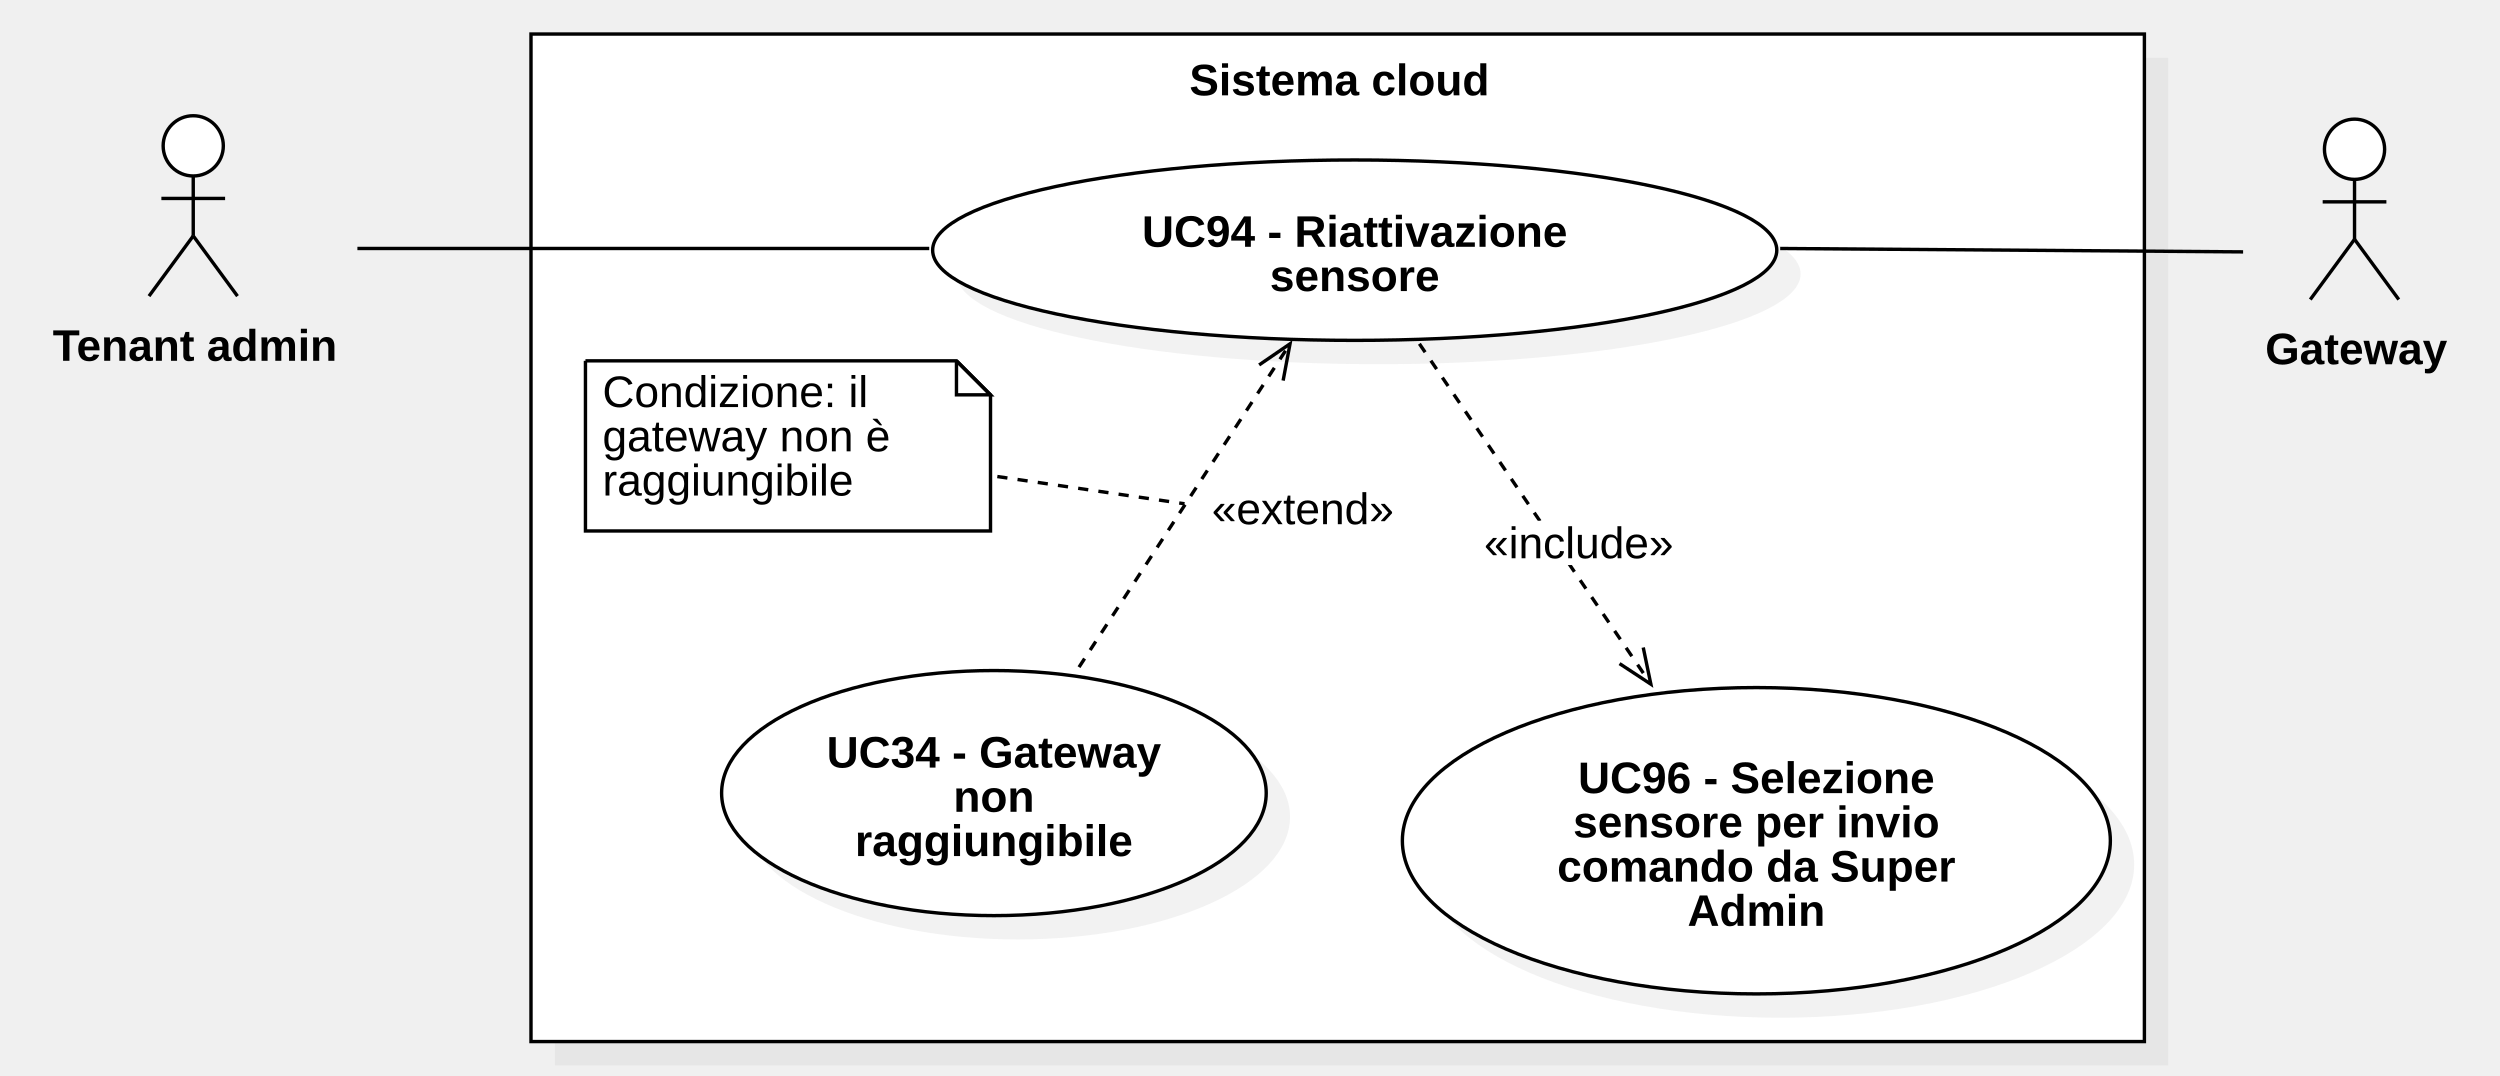
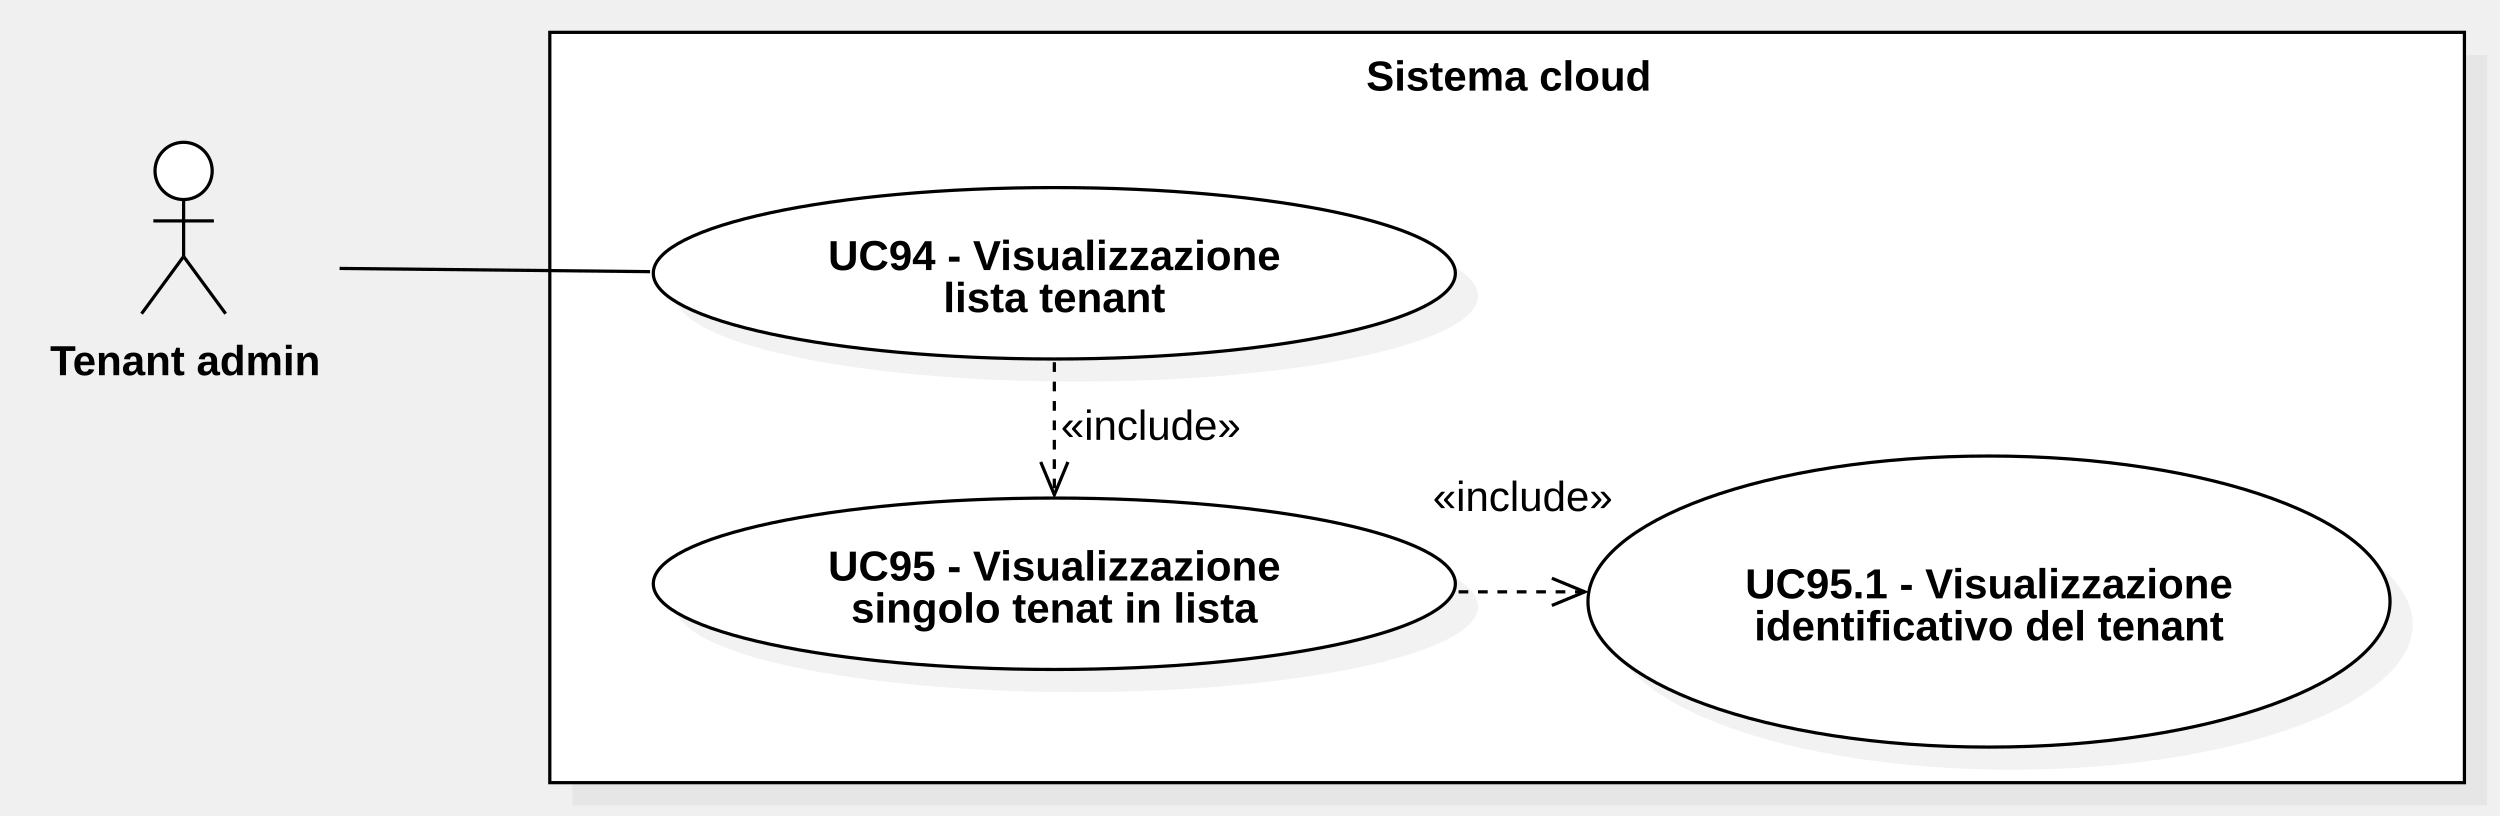
- <svg xmlns="http://www.w3.org/2000/svg" version="1.1" width="734.473" height="316">
+ <svg xmlns="http://www.w3.org/2000/svg" version="1.1" width="773" height="252">
  <defs />
  <g>
    <g>
-       <rect fill="#C0C0C0" stroke="none" x="175" y="31" width="474" height="296" transform="matrix(1 0 0 1 -12 -14)" fill-opacity="0.2" />
+       <rect fill="#C0C0C0" stroke="none" x="190" y="28" width="592" height="232" transform="matrix(1 0 0 1 -13 -11)" fill-opacity="0.2" />
    </g>
    <g>
-       <rect fill="#ffffff" stroke="none" x="168" y="24" width="474" height="296" transform="matrix(1 0 0 1 -12 -14)" />
+       <rect fill="#ffffff" stroke="none" x="183" y="21" width="592" height="232" transform="matrix(1 0 0 1 -13 -11)" />
    </g>
    <g>
-       <path fill="none" stroke="#000000" paint-order="fill stroke markers" d=" M 156 10 L 630 10 L 630 306 L 156 306 L 156 10 Z Z" stroke-miterlimit="10" stroke-dasharray="" />
+       <path fill="none" stroke="#000000" paint-order="fill stroke markers" d=" M 170 10 L 762 10 L 762 242 L 170 242 L 170 10 Z Z" stroke-miterlimit="10" stroke-dasharray="" />
    </g>
    <g>
      <g>
        <path fill="none" stroke="none" />
-         <text fill="#000000" stroke="none" font-family="Arial" font-size="13px" font-style="normal" font-weight="bold" text-decoration="undefined" x="405.5" y="37.5" text-anchor="middle" dominant-baseline="central" transform="matrix(1 0 0 1 -12 -14)">Sistema cloud</text>
+         <text fill="#000000" stroke="none" font-family="Arial" font-size="13px" font-style="normal" font-weight="bold" text-decoration="undefined" x="479.5" y="34.5" text-anchor="middle" dominant-baseline="central" transform="matrix(1 0 0 1 -13 -11)">Sistema cloud</text>
      </g>
    </g>
    <g>
-       <path fill="#C0C0C0" stroke="none" paint-order="stroke fill markers" d=" M 281 80.5 C 281 65.864 336.517 54 405 54 C 473.483 54 529 65.864 529 80.5 C 529 95.136 473.483 107 405 107 C 336.517 107 281 95.136 281 80.5 Z" fill-opacity="0.2" />
+       <path fill="#C0C0C0" stroke="none" paint-order="stroke fill markers" d=" M 209 91.5 C 209 76.864 264.517 65 333 65 C 401.483 65 457 76.864 457 91.5 C 457 106.136 401.483 118 333 118 C 264.517 118 209 106.136 209 91.5 Z" fill-opacity="0.2" />
    </g>
    <g>
-       <path fill="#ffffff" stroke="none" paint-order="stroke fill markers" d=" M 274 73.5 C 274 58.864 329.517 47 398 47 C 466.483 47 522 58.864 522 73.5 C 522 88.136 466.483 100 398 100 C 329.517 100 274 88.136 274 73.5 Z" />
+       <path fill="#ffffff" stroke="none" paint-order="stroke fill markers" d=" M 202 84.5 C 202 69.864 257.517 58 326 58 C 394.483 58 450 69.864 450 84.5 C 450 99.136 394.483 111 326 111 C 257.517 111 202 99.136 202 84.5 Z" />
    </g>
    <g>
-       <path fill="none" stroke="#000000" paint-order="fill stroke markers" d=" M 274 73.5 C 274 58.864 329.517 47 398 47 C 466.483 47 522 58.864 522 73.5 C 522 88.136 466.483 100 398 100 C 329.517 100 274 88.136 274 73.5 Z" stroke-miterlimit="10" stroke-dasharray="" />
+       <path fill="none" stroke="#000000" paint-order="fill stroke markers" d=" M 202 84.5 C 202 69.864 257.517 58 326 58 C 394.483 58 450 69.864 450 84.5 C 450 99.136 394.483 111 326 111 C 257.517 111 202 99.136 202 84.5 Z" stroke-miterlimit="10" stroke-dasharray="" />
    </g>
    <g>
      <g>
        <path fill="none" stroke="none" />
-         <text fill="#000000" stroke="none" font-family="Arial" font-size="13px" font-style="normal" font-weight="bold" text-decoration="undefined" x="410" y="82" text-anchor="middle" dominant-baseline="central" transform="matrix(1 0 0 1 -12 -14)">UC94 - Riattivazione</text>
-         <text fill="#000000" stroke="none" font-family="Arial" font-size="13px" font-style="normal" font-weight="bold" text-decoration="undefined" x="410" y="95" text-anchor="middle" dominant-baseline="central" transform="matrix(1 0 0 1 -12 -14)">sensore</text>
+         <text fill="#000000" stroke="none" font-family="Arial" font-size="13px" font-style="normal" font-weight="bold" text-decoration="undefined" x="339" y="90" text-anchor="middle" dominant-baseline="central" transform="matrix(1 0 0 1 -13 -11)">UC94 - Visualizzazione</text>
+         <text fill="#000000" stroke="none" font-family="Arial" font-size="13px" font-style="normal" font-weight="bold" text-decoration="undefined" x="339" y="103" text-anchor="middle" dominant-baseline="central" transform="matrix(1 0 0 1 -13 -11)">lista tenant</text>
      </g>
    </g>
    <g>
-       <path fill="#ffffff" stroke="none" paint-order="stroke fill markers" d=" M 47.931 42.85 C 47.931 37.962 51.889 34 56.771 34 C 61.653 34 65.611 37.962 65.611 42.85 C 65.611 47.738 61.653 51.7 56.771 51.7 C 51.889 51.7 47.931 47.738 47.931 42.85 Z" />
+       <path fill="#C0C0C0" stroke="none" paint-order="stroke fill markers" d=" M 209 187.5 C 209 172.864 264.517 161 333 161 C 401.483 161 457 172.864 457 187.5 C 457 202.136 401.483 214 333 214 C 264.517 214 209 202.136 209 187.5 Z" fill-opacity="0.2" />
    </g>
    <g>
-       <path fill="none" stroke="#000000" paint-order="fill stroke markers" d=" M 47.931 42.85 C 47.931 37.962 51.889 34 56.771 34 C 61.653 34 65.611 37.962 65.611 42.85 C 65.611 47.738 61.653 51.7 56.771 51.7 C 51.889 51.7 47.931 47.738 47.931 42.85 Z" stroke-miterlimit="10" stroke-dasharray="" />
+       <path fill="#ffffff" stroke="none" paint-order="stroke fill markers" d=" M 202 180.5 C 202 165.864 257.517 154 326 154 C 394.483 154 450 165.864 450 180.5 C 450 195.136 394.483 207 326 207 C 257.517 207 202 195.136 202 180.5 Z" />
    </g>
    <g>
-       <path fill="none" stroke="#000000" paint-order="fill stroke markers" d=" M 56.771 51.7 L 56.771 69.3" stroke-miterlimit="10" stroke-dasharray="" />
-     </g>
-     <g>
-       <path fill="none" stroke="#000000" paint-order="fill stroke markers" d=" M 47.411 58.3 L 66.131 58.3" stroke-miterlimit="10" stroke-dasharray="" />
-     </g>
-     <g>
-       <path fill="none" stroke="#000000" paint-order="fill stroke markers" d=" M 56.771 69.3 L 43.771 87" stroke-miterlimit="10" stroke-dasharray="" />
-     </g>
-     <g>
-       <path fill="none" stroke="#000000" paint-order="fill stroke markers" d=" M 56.771 69.3 L 69.771 87" stroke-miterlimit="10" stroke-dasharray="" />
+       <path fill="none" stroke="#000000" paint-order="fill stroke markers" d=" M 202 180.5 C 202 165.864 257.517 154 326 154 C 394.483 154 450 165.864 450 180.5 C 450 195.136 394.483 207 326 207 C 257.517 207 202 195.136 202 180.5 Z" stroke-miterlimit="10" stroke-dasharray="" />
    </g>
    <g>
      <g>
        <path fill="none" stroke="none" />
-         <text fill="#000000" stroke="none" font-family="Arial" font-size="13px" font-style="normal" font-weight="bold" text-decoration="undefined" x="69.271" y="115.5" text-anchor="middle" dominant-baseline="central" transform="matrix(1 0 0 1 -12 -14)">Tenant admin</text>
+         <text fill="#000000" stroke="none" font-family="Arial" font-size="13px" font-style="normal" font-weight="bold" text-decoration="undefined" x="339" y="186" text-anchor="middle" dominant-baseline="central" transform="matrix(1 0 0 1 -13 -11)">UC95 - Visualizzazione</text>
+         <text fill="#000000" stroke="none" font-family="Arial" font-size="13px" font-style="normal" font-weight="bold" text-decoration="undefined" x="339" y="199" text-anchor="middle" dominant-baseline="central" transform="matrix(1 0 0 1 -13 -11)">singolo tenat in lista</text>
      </g>
    </g>
    <g>
-       <path fill="#ffffff" stroke="none" paint-order="stroke fill markers" d=" M 682.896 43.85 C 682.896 38.962 686.854 35 691.736 35 C 696.619 35 700.576 38.962 700.576 43.85 C 700.576 48.738 696.619 52.7 691.736 52.7 C 686.854 52.7 682.896 48.738 682.896 43.85 Z" />
+       <path fill="none" stroke="#000000" paint-order="fill stroke markers" d=" M 326 112 L 326 153" stroke-miterlimit="10" stroke-dasharray="3" />
    </g>
    <g>
-       <path fill="none" stroke="#000000" paint-order="fill stroke markers" d=" M 682.896 43.85 C 682.896 38.962 686.854 35 691.736 35 C 696.619 35 700.576 38.962 700.576 43.85 C 700.576 48.738 696.619 52.7 691.736 52.7 C 686.854 52.7 682.896 48.738 682.896 43.85 Z" stroke-miterlimit="10" stroke-dasharray="" />
+       <path fill="none" stroke="#000000" paint-order="fill stroke markers" d=" M 321.79 142.837 L 326 153 L 330.21 142.837" stroke-miterlimit="10" stroke-dasharray="" />
    </g>
    <g>
-       <path fill="none" stroke="#000000" paint-order="fill stroke markers" d=" M 691.736 52.7 L 691.736 70.3" stroke-miterlimit="10" stroke-dasharray="" />
-     </g>
-     <g>
-       <path fill="none" stroke="#000000" paint-order="fill stroke markers" d=" M 682.376 59.3 L 701.096 59.3" stroke-miterlimit="10" stroke-dasharray="" />
-     </g>
-     <g>
-       <path fill="none" stroke="#000000" paint-order="fill stroke markers" d=" M 691.736 70.3 L 678.736 88" stroke-miterlimit="10" stroke-dasharray="" />
-     </g>
-     <g>
-       <path fill="none" stroke="#000000" paint-order="fill stroke markers" d=" M 691.736 70.3 L 704.736 88" stroke-miterlimit="10" stroke-dasharray="" />
+       <rect fill="#ffffff" stroke="none" x="341" y="136" width="55.656" height="13" transform="matrix(1 0 0 1 -13 -11)" />
    </g>
    <g>
      <g>
        <path fill="none" stroke="none" />
-         <text fill="#000000" stroke="none" font-family="Arial" font-size="13px" font-style="normal" font-weight="bold" text-decoration="undefined" x="704.236" y="116.5" text-anchor="middle" dominant-baseline="central" transform="matrix(1 0 0 1 -12 -14)">Gateway</text>
+         <text fill="#000000" stroke="none" font-family="Arial" font-size="13px" font-style="normal" font-weight="normal" text-decoration="undefined" x="368.828" y="142.5" text-anchor="middle" dominant-baseline="central" transform="matrix(1 0 0 1 -13 -11)">«include»</text>
      </g>
    </g>
    <g>
-       <path fill="none" stroke="#000000" paint-order="fill stroke markers" d=" M 105 73 L 273 73" stroke-miterlimit="10" stroke-dasharray="" />
+       <path fill="#ffffff" stroke="none" paint-order="stroke fill markers" d=" M 47.931 52.85 C 47.931 47.962 51.889 44 56.771 44 C 61.653 44 65.611 47.962 65.611 52.85 C 65.611 57.738 61.653 61.7 56.771 61.7 C 51.889 61.7 47.931 57.738 47.931 52.85 Z" />
    </g>
    <g>
-       <path fill="none" stroke="#000000" paint-order="fill stroke markers" d=" M 659 74 L 523 73" stroke-miterlimit="10" stroke-dasharray="" />
+       <path fill="none" stroke="#000000" paint-order="fill stroke markers" d=" M 47.931 52.85 C 47.931 47.962 51.889 44 56.771 44 C 61.653 44 65.611 47.962 65.611 52.85 C 65.611 57.738 61.653 61.7 56.771 61.7 C 51.889 61.7 47.931 57.738 47.931 52.85 Z" stroke-miterlimit="10" stroke-dasharray="" />
    </g>
    <g>
-       <path fill="#C0C0C0" stroke="none" paint-order="stroke fill markers" d=" M 219 240 C 219 220.118 254.817 204 299 204 C 343.183 204 379 220.118 379 240 C 379 259.882 343.183 276 299 276 C 254.817 276 219 259.882 219 240 Z" fill-opacity="0.2" />
+       <path fill="none" stroke="#000000" paint-order="fill stroke markers" d=" M 56.771 61.7 L 56.771 79.3" stroke-miterlimit="10" stroke-dasharray="" />
    </g>
    <g>
-       <path fill="#ffffff" stroke="none" paint-order="stroke fill markers" d=" M 212 233 C 212 213.118 247.817 197 292 197 C 336.183 197 372 213.118 372 233 C 372 252.882 336.183 269 292 269 C 247.817 269 212 252.882 212 233 Z" />
+       <path fill="none" stroke="#000000" paint-order="fill stroke markers" d=" M 47.411 68.3 L 66.131 68.3" stroke-miterlimit="10" stroke-dasharray="" />
    </g>
    <g>
-       <path fill="none" stroke="#000000" paint-order="fill stroke markers" d=" M 212 233 C 212 213.118 247.817 197 292 197 C 336.183 197 372 213.118 372 233 C 372 252.882 336.183 269 292 269 C 247.817 269 212 252.882 212 233 Z" stroke-miterlimit="10" stroke-dasharray="" />
+       <path fill="none" stroke="#000000" paint-order="fill stroke markers" d=" M 56.771 79.3 L 43.771 97" stroke-miterlimit="10" stroke-dasharray="" />
+     </g>
+     <g>
+       <path fill="none" stroke="#000000" paint-order="fill stroke markers" d=" M 56.771 79.3 L 69.771 97" stroke-miterlimit="10" stroke-dasharray="" />
    </g>
    <g>
      <g>
        <path fill="none" stroke="none" />
-         <text fill="#000000" stroke="none" font-family="Arial" font-size="13px" font-style="normal" font-weight="bold" text-decoration="undefined" x="304" y="235" text-anchor="middle" dominant-baseline="central" transform="matrix(1 0 0 1 -12 -14)">UC34 - Gateway</text>
-         <text fill="#000000" stroke="none" font-family="Arial" font-size="13px" font-style="normal" font-weight="bold" text-decoration="undefined" x="304" y="248" text-anchor="middle" dominant-baseline="central" transform="matrix(1 0 0 1 -12 -14)">non</text>
-         <text fill="#000000" stroke="none" font-family="Arial" font-size="13px" font-style="normal" font-weight="bold" text-decoration="undefined" x="304" y="261" text-anchor="middle" dominant-baseline="central" transform="matrix(1 0 0 1 -12 -14)">raggiungibile</text>
+         <text fill="#000000" stroke="none" font-family="Arial" font-size="13px" font-style="normal" font-weight="bold" text-decoration="undefined" x="70.271" y="122.5" text-anchor="middle" dominant-baseline="central" transform="matrix(1 0 0 1 -13 -11)">Tenant admin</text>
      </g>
    </g>
    <g>
-       <path fill="none" stroke="#000000" paint-order="fill stroke markers" d=" M 317 196 L 379 101" stroke-miterlimit="10" stroke-dasharray="3" />
+       <path fill="none" stroke="#000000" paint-order="fill stroke markers" d=" M 105 83 L 201 84" stroke-miterlimit="10" stroke-dasharray="" />
    </g>
    <g>
-       <path fill="none" stroke="#000000" paint-order="fill stroke markers" d=" M 376.971 111.811 L 379 101 L 369.921 107.21" stroke-miterlimit="10" stroke-dasharray="" />
+       <path fill="#C0C0C0" stroke="none" paint-order="stroke fill markers" d=" M 498 193 C 498 168.147 553.517 148 622 148 C 690.483 148 746 168.147 746 193 C 746 217.853 690.483 238 622 238 C 553.517 238 498 217.853 498 193 Z" fill-opacity="0.2" />
    </g>
    <g>
-       <rect fill="#ffffff" stroke="none" x="368" y="157" width="53.492" height="13" transform="matrix(1 0 0 1 -12 -14)" />
+       <path fill="#ffffff" stroke="none" paint-order="stroke fill markers" d=" M 491 186 C 491 161.147 546.517 141 615 141 C 683.483 141 739 161.147 739 186 C 739 210.853 683.483 231 615 231 C 546.517 231 491 210.853 491 186 Z" />
+     </g>
+     <g>
+       <path fill="none" stroke="#000000" paint-order="fill stroke markers" d=" M 491 186 C 491 161.147 546.517 141 615 141 C 683.483 141 739 161.147 739 186 C 739 210.853 683.483 231 615 231 C 546.517 231 491 210.853 491 186 Z" stroke-miterlimit="10" stroke-dasharray="" />
    </g>
    <g>
      <g>
        <path fill="none" stroke="none" />
-         <text fill="#000000" stroke="none" font-family="Arial" font-size="13px" font-style="normal" font-weight="normal" text-decoration="undefined" x="394.746" y="163.5" text-anchor="middle" dominant-baseline="central" transform="matrix(1 0 0 1 -12 -14)">«extend»</text>
+         <text fill="#000000" stroke="none" font-family="Arial" font-size="13px" font-style="normal" font-weight="bold" text-decoration="undefined" x="628" y="191.5" text-anchor="middle" dominant-baseline="central" transform="matrix(1 0 0 1 -13 -11)">UC95.1 - Visualizzazione</text>
+         <text fill="#000000" stroke="none" font-family="Arial" font-size="13px" font-style="normal" font-weight="bold" text-decoration="undefined" x="628" y="204.5" text-anchor="middle" dominant-baseline="central" transform="matrix(1 0 0 1 -13 -11)">identificativo del tenant</text>
      </g>
    </g>
    <g>
-       <path fill="#ffffff" stroke="none" paint-order="stroke fill markers" d=" M 172 106 L 281 106 L 291 116 L 291 156 L 172 156 L 172 106" />
+       <path fill="none" stroke="#000000" paint-order="fill stroke markers" d=" M 451 183 L 490 183" stroke-miterlimit="10" stroke-dasharray="3" />
    </g>
    <g>
-       <path fill="none" stroke="#000000" paint-order="fill stroke markers" d=" M 172 106 L 281 106 L 291 116 L 291 156 L 172 156 L 172 106 L 172 106" stroke-miterlimit="10" stroke-dasharray="" />
+       <path fill="none" stroke="#000000" paint-order="fill stroke markers" d=" M 479.837 187.21 L 490 183 L 479.837 178.79" stroke-miterlimit="10" stroke-dasharray="" />
    </g>
    <g>
-       <path fill="none" stroke="#000000" paint-order="fill stroke markers" d=" M 281 106 L 281 116 L 291 116 L 281 106" stroke-miterlimit="10" stroke-dasharray="" />
+       <rect fill="#ffffff" stroke="none" x="456" y="158" width="55.656" height="13" transform="matrix(1 0 0 1 -13 -11)" />
    </g>
    <g>
      <g>
        <path fill="none" stroke="none" />
-         <text fill="#000000" stroke="none" font-family="Arial" font-size="13px" font-style="normal" font-weight="normal" text-decoration="undefined" x="189" y="125" text-anchor="start" dominant-baseline="text-before-edge" transform="matrix(1 0 0 1 -12 -14)">Condizione: il</text>
-         <text fill="#000000" stroke="none" font-family="Arial" font-size="13px" font-style="normal" font-weight="normal" text-decoration="undefined" x="189" y="138" text-anchor="start" dominant-baseline="text-before-edge" transform="matrix(1 0 0 1 -12 -14)">gateway non è</text>
-         <text fill="#000000" stroke="none" font-family="Arial" font-size="13px" font-style="normal" font-weight="normal" text-decoration="undefined" x="189" y="151" text-anchor="start" dominant-baseline="text-before-edge" transform="matrix(1 0 0 1 -12 -14)">raggiungibile</text>
-       </g>
-     </g>
-     <g>
-       <path fill="none" stroke="#000000" paint-order="fill stroke markers" d=" M 293 140 L 348 148" stroke-miterlimit="10" stroke-dasharray="3" />
-     </g>
-     <g>
-       <path fill="#C0C0C0" stroke="none" paint-order="stroke fill markers" d=" M 419 254 C 419 229.147 465.562 209 523 209 C 580.438 209 627 229.147 627 254 C 627 278.853 580.438 299 523 299 C 465.562 299 419 278.853 419 254 Z" fill-opacity="0.2" />
-     </g>
-     <g>
-       <path fill="#ffffff" stroke="none" paint-order="stroke fill markers" d=" M 412 247 C 412 222.147 458.562 202 516 202 C 573.438 202 620 222.147 620 247 C 620 271.853 573.438 292 516 292 C 458.562 292 412 271.853 412 247 Z" />
-     </g>
-     <g>
-       <path fill="none" stroke="#000000" paint-order="fill stroke markers" d=" M 412 247 C 412 222.147 458.562 202 516 202 C 573.438 202 620 222.147 620 247 C 620 271.853 573.438 292 516 292 C 458.562 292 412 271.853 412 247 Z" stroke-miterlimit="10" stroke-dasharray="" />
-     </g>
-     <g>
-       <g>
-         <path fill="none" stroke="none" />
-         <text fill="#000000" stroke="none" font-family="Arial" font-size="13px" font-style="normal" font-weight="bold" text-decoration="undefined" x="528" y="242.5" text-anchor="middle" dominant-baseline="central" transform="matrix(1 0 0 1 -12 -14)">UC96 - Selezione</text>
-         <text fill="#000000" stroke="none" font-family="Arial" font-size="13px" font-style="normal" font-weight="bold" text-decoration="undefined" x="528" y="255.5" text-anchor="middle" dominant-baseline="central" transform="matrix(1 0 0 1 -12 -14)">sensore per invio</text>
-         <text fill="#000000" stroke="none" font-family="Arial" font-size="13px" font-style="normal" font-weight="bold" text-decoration="undefined" x="528" y="268.5" text-anchor="middle" dominant-baseline="central" transform="matrix(1 0 0 1 -12 -14)">comando da Super</text>
-         <text fill="#000000" stroke="none" font-family="Arial" font-size="13px" font-style="normal" font-weight="bold" text-decoration="undefined" x="528" y="281.5" text-anchor="middle" dominant-baseline="central" transform="matrix(1 0 0 1 -12 -14)">Admin</text>
-       </g>
-     </g>
-     <g>
-       <path fill="none" stroke="#000000" paint-order="fill stroke markers" d=" M 417 101 L 485 201" stroke-miterlimit="10" stroke-dasharray="3" />
-     </g>
-     <g>
-       <path fill="none" stroke="#000000" paint-order="fill stroke markers" d=" M 475.804 194.963 L 485 201 L 482.766 190.229" stroke-miterlimit="10" stroke-dasharray="" />
-     </g>
-     <g>
-       <rect fill="#ffffff" stroke="none" x="448" y="167" width="55.656" height="13" transform="matrix(1 0 0 1 -12 -14)" />
-     </g>
-     <g>
-       <g>
-         <path fill="none" stroke="none" />
-         <text fill="#000000" stroke="none" font-family="Arial" font-size="13px" font-style="normal" font-weight="normal" text-decoration="undefined" x="475.828" y="173.5" text-anchor="middle" dominant-baseline="central" transform="matrix(1 0 0 1 -12 -14)">«include»</text>
+         <text fill="#000000" stroke="none" font-family="Arial" font-size="13px" font-style="normal" font-weight="normal" text-decoration="undefined" x="483.828" y="164.5" text-anchor="middle" dominant-baseline="central" transform="matrix(1 0 0 1 -13 -11)">«include»</text>
      </g>
    </g>
  </g>
</svg>
